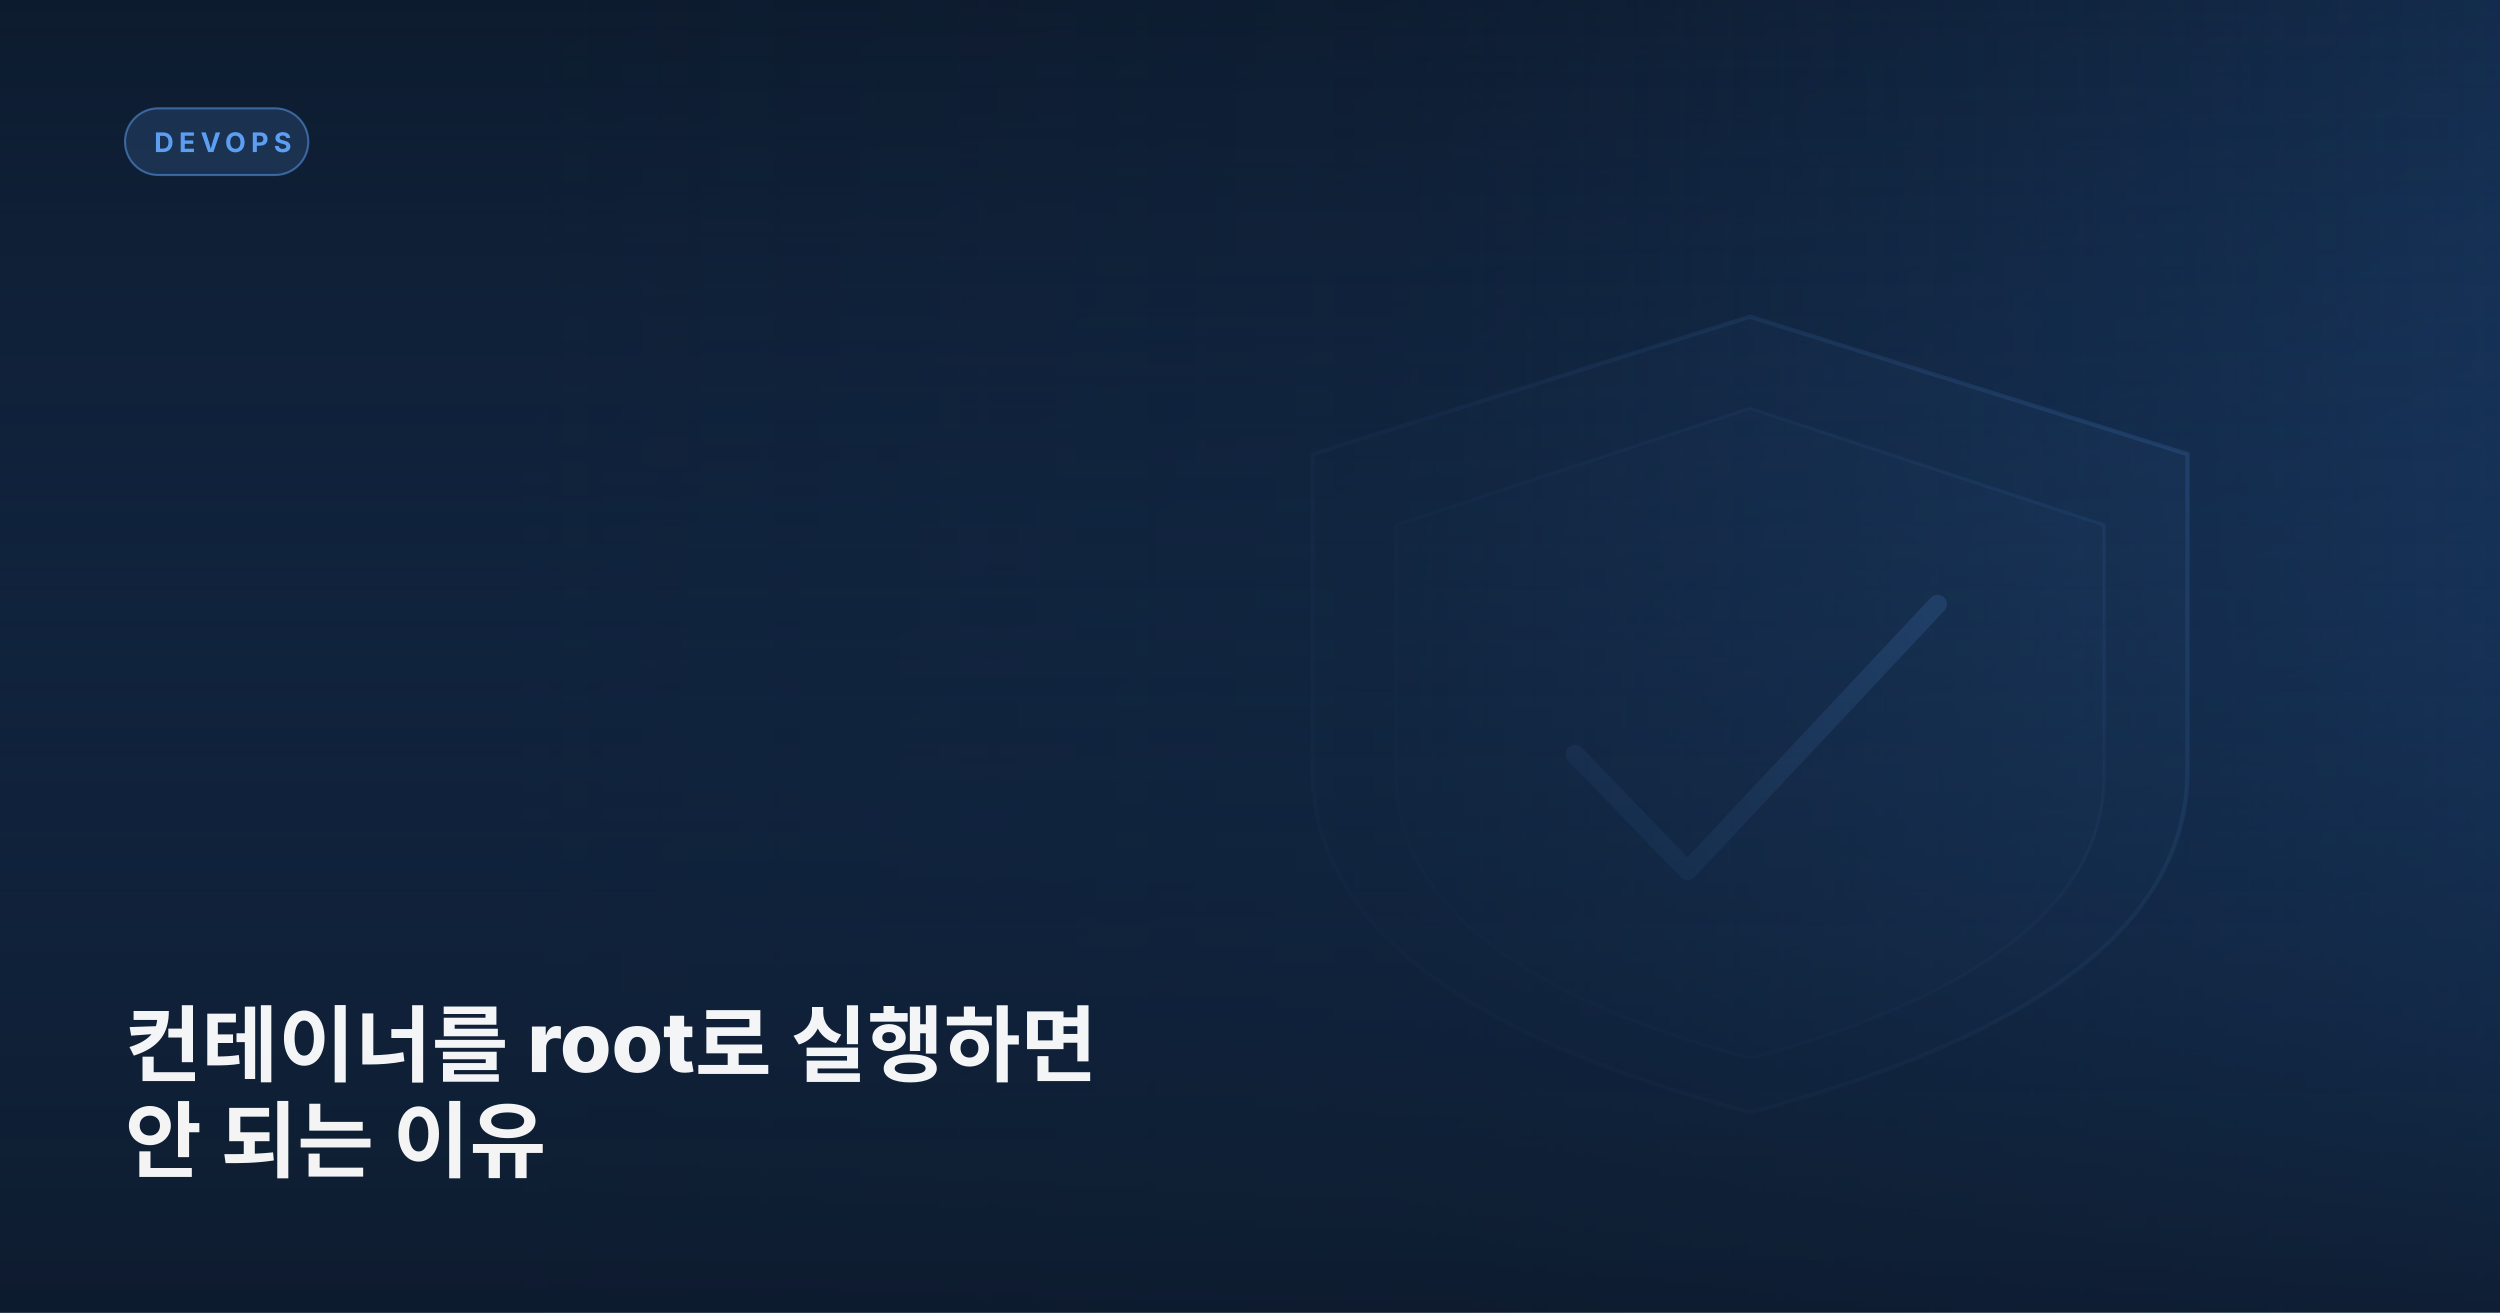
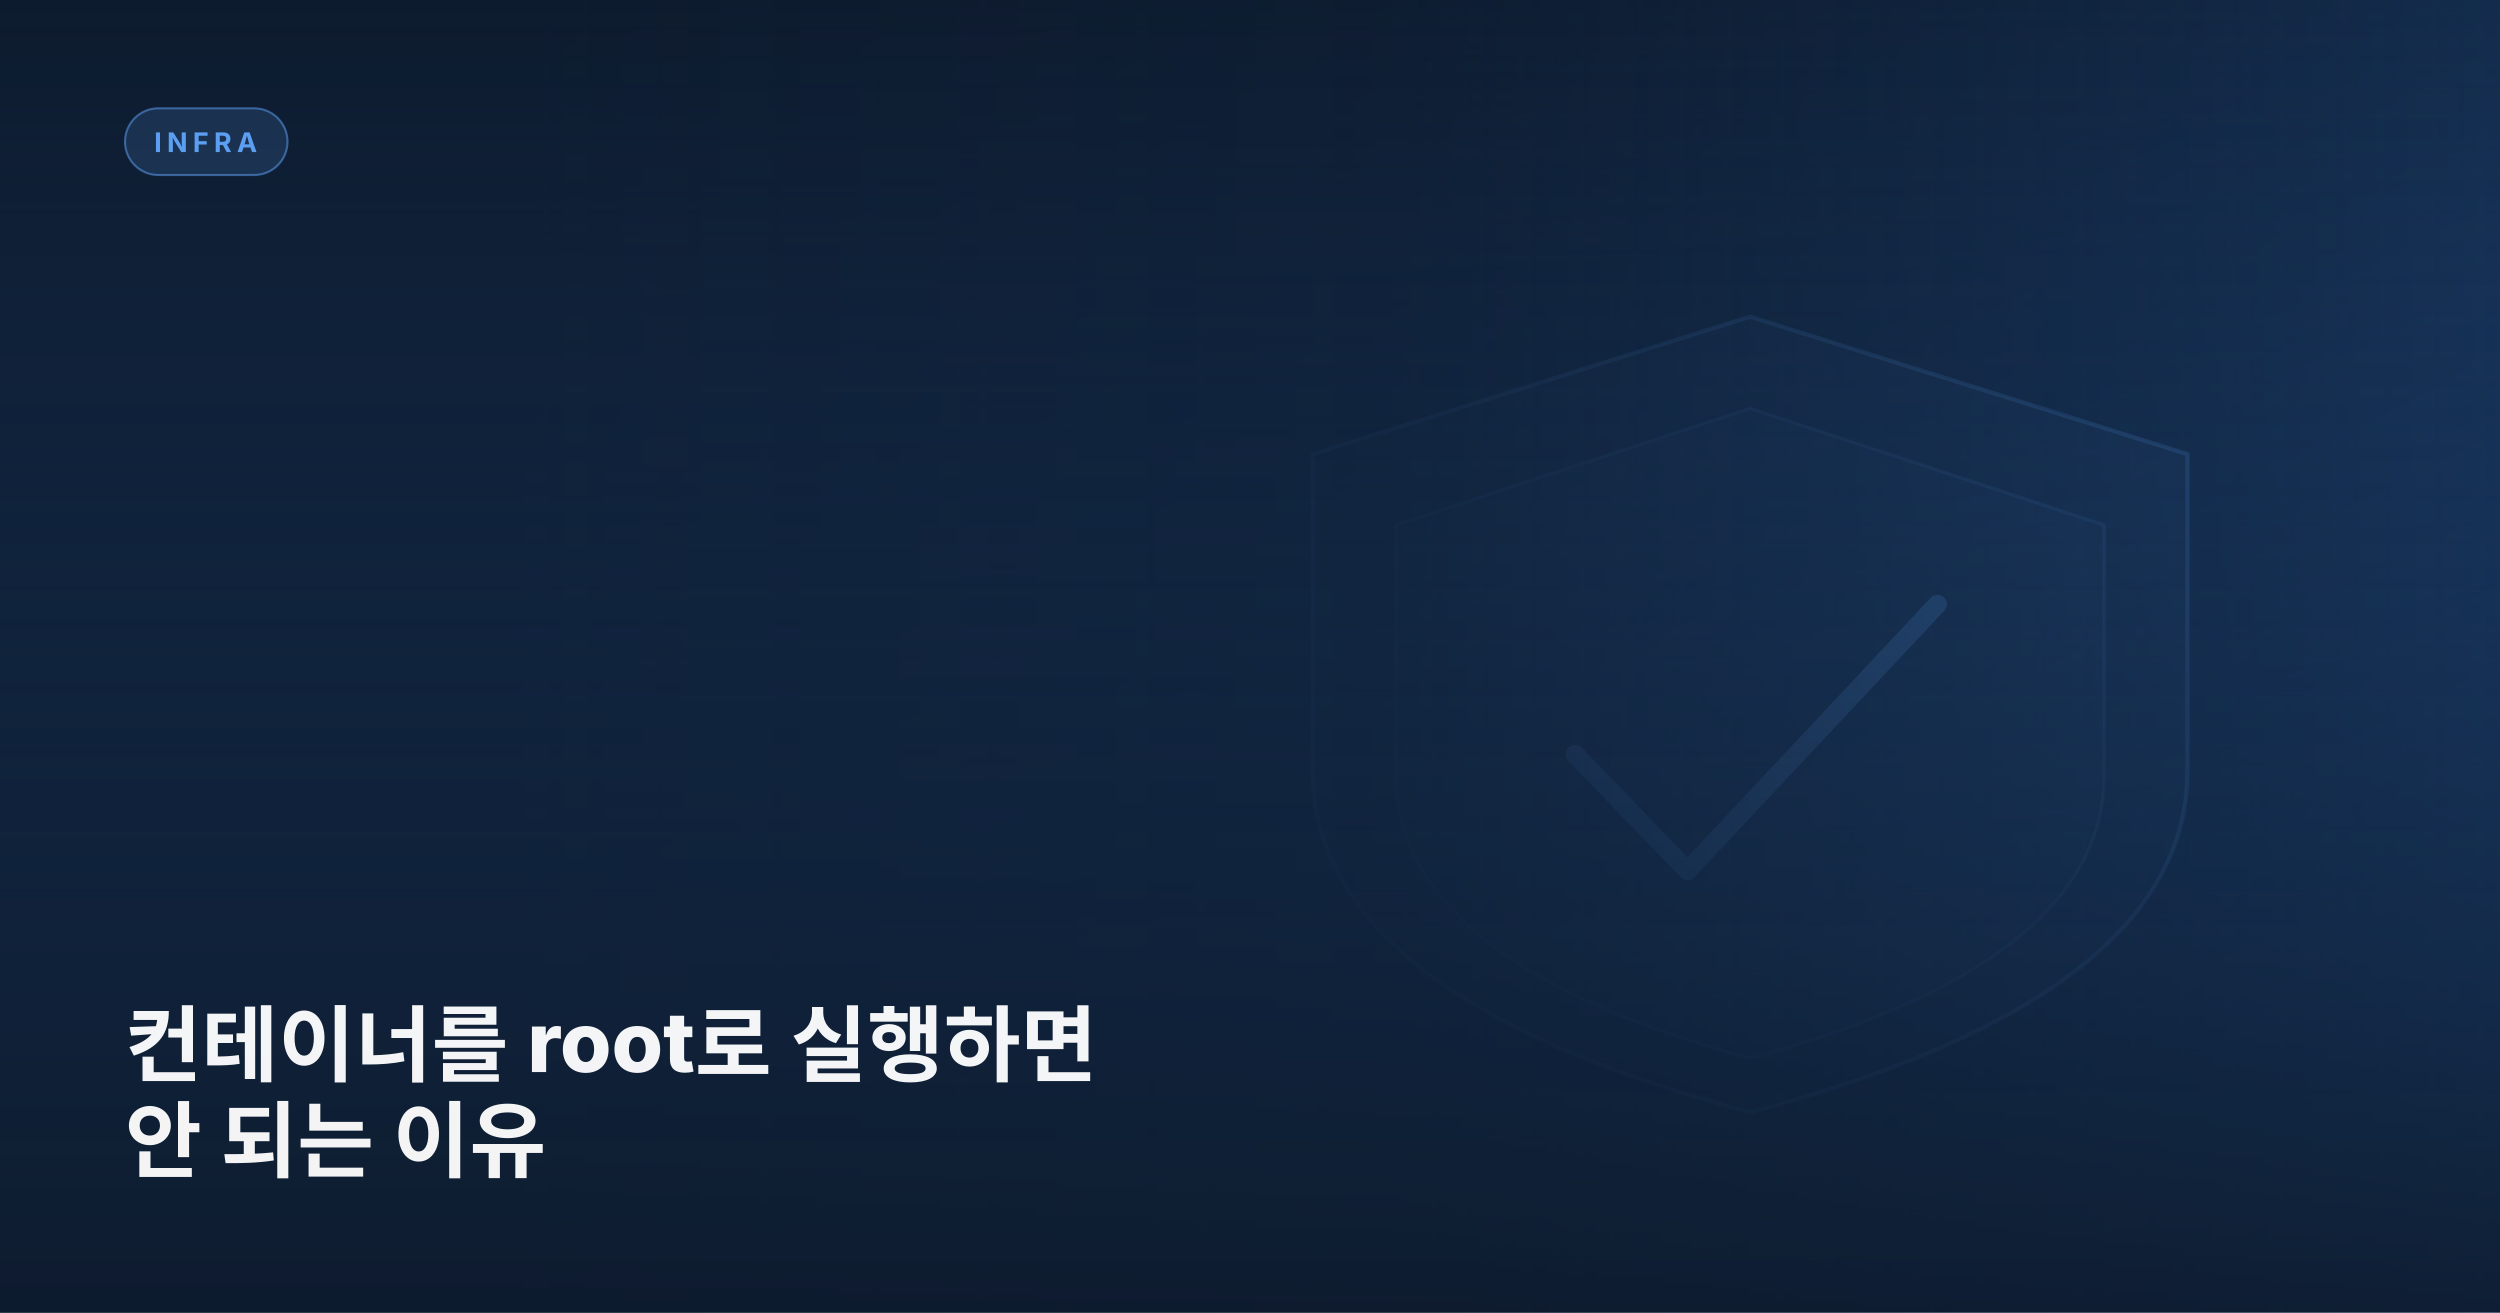
<svg xmlns="http://www.w3.org/2000/svg" width="1200" height="630" viewBox="0 0 1200 630">
  <defs>
    <linearGradient id="bg" x1="0%" y1="0%" x2="100%" y2="100%">
      <stop offset="0%" stop-color="#0d1b2e" />
      <stop offset="100%" stop-color="#1a3d6b" />
    </linearGradient>
    <linearGradient id="lf" x1="100%" y1="0%" x2="20%" y2="0%">
      <stop offset="0%" stop-color="#0d1b2e" stop-opacity="0" />
      <stop offset="55%" stop-color="#0d1b2e" stop-opacity="0.82" />
      <stop offset="100%" stop-color="#0d1b2e" stop-opacity="1" />
    </linearGradient>
    <linearGradient id="bf" x1="0%" y1="0%" x2="0%" y2="100%">
      <stop offset="0%" stop-color="#1a3d6b" stop-opacity="0" />
      <stop offset="100%" stop-color="#0d1b2e" stop-opacity="0.9" />
    </linearGradient>
  </defs>
  <rect width="1200" height="630" fill="url(#bg)" />
  <path d="M 840 152 L 1050 218 L 1050 370 Q 1050 478 840 534 Q 630 478 630 370 L 630 218 Z" fill="#60a5fa" fill-opacity="0.07" stroke="#60a5fa" stroke-width="2" stroke-opacity="0.28" />
  <path d="M 840 196 L 1010 252 L 1010 372 Q 1010 462 840 508 Q 670 462 670 372 L 670 252 Z" fill="#60a5fa" fill-opacity="0.05" stroke="#60a5fa" stroke-width="1.5" stroke-opacity="0.18" />
  <path d="M 756 362 L 810 418 L 930 290" fill="none" stroke="#60a5fa" stroke-width="9" stroke-linecap="round" stroke-linejoin="round" stroke-opacity="0.48" />
  <rect width="1200" height="630" fill="url(#lf)" />
  <rect width="1200" height="630" fill="url(#bf)" />
-   <rect x="60" y="52" width="88" height="32" rx="16" fill="#60a5fa" fill-opacity="0.15" stroke="#60a5fa" stroke-width="1" stroke-opacity="0.5" />
-   <text x="74" y="73" font-family="system-ui,-apple-system,Segoe UI,sans-serif" font-size="13" font-weight="700" letter-spacing="2.5" fill="#60a5fa" fill-opacity="0.95">DEVOPS</text>
+   <rect x="60" y="52" width="78" height="32" rx="16" fill="#60a5fa" fill-opacity="0.15" stroke="#60a5fa" stroke-width="1" stroke-opacity="0.5" />
+   <text x="74" y="73" font-family="system-ui,-apple-system,Segoe UI,sans-serif" font-size="13" font-weight="700" letter-spacing="2.5" fill="#60a5fa" fill-opacity="0.95">INFRA</text>
  <text x="60" y="516" font-family="system-ui,-apple-system,Segoe UI,sans-serif" font-size="40" font-weight="800" fill="white" fill-opacity="0.95">컨테이너를 root로 실행하면</text>
  <text x="60" y="562" font-family="system-ui,-apple-system,Segoe UI,sans-serif" font-size="40" font-weight="800" fill="white" fill-opacity="0.95">안 되는 이유</text>
</svg>
